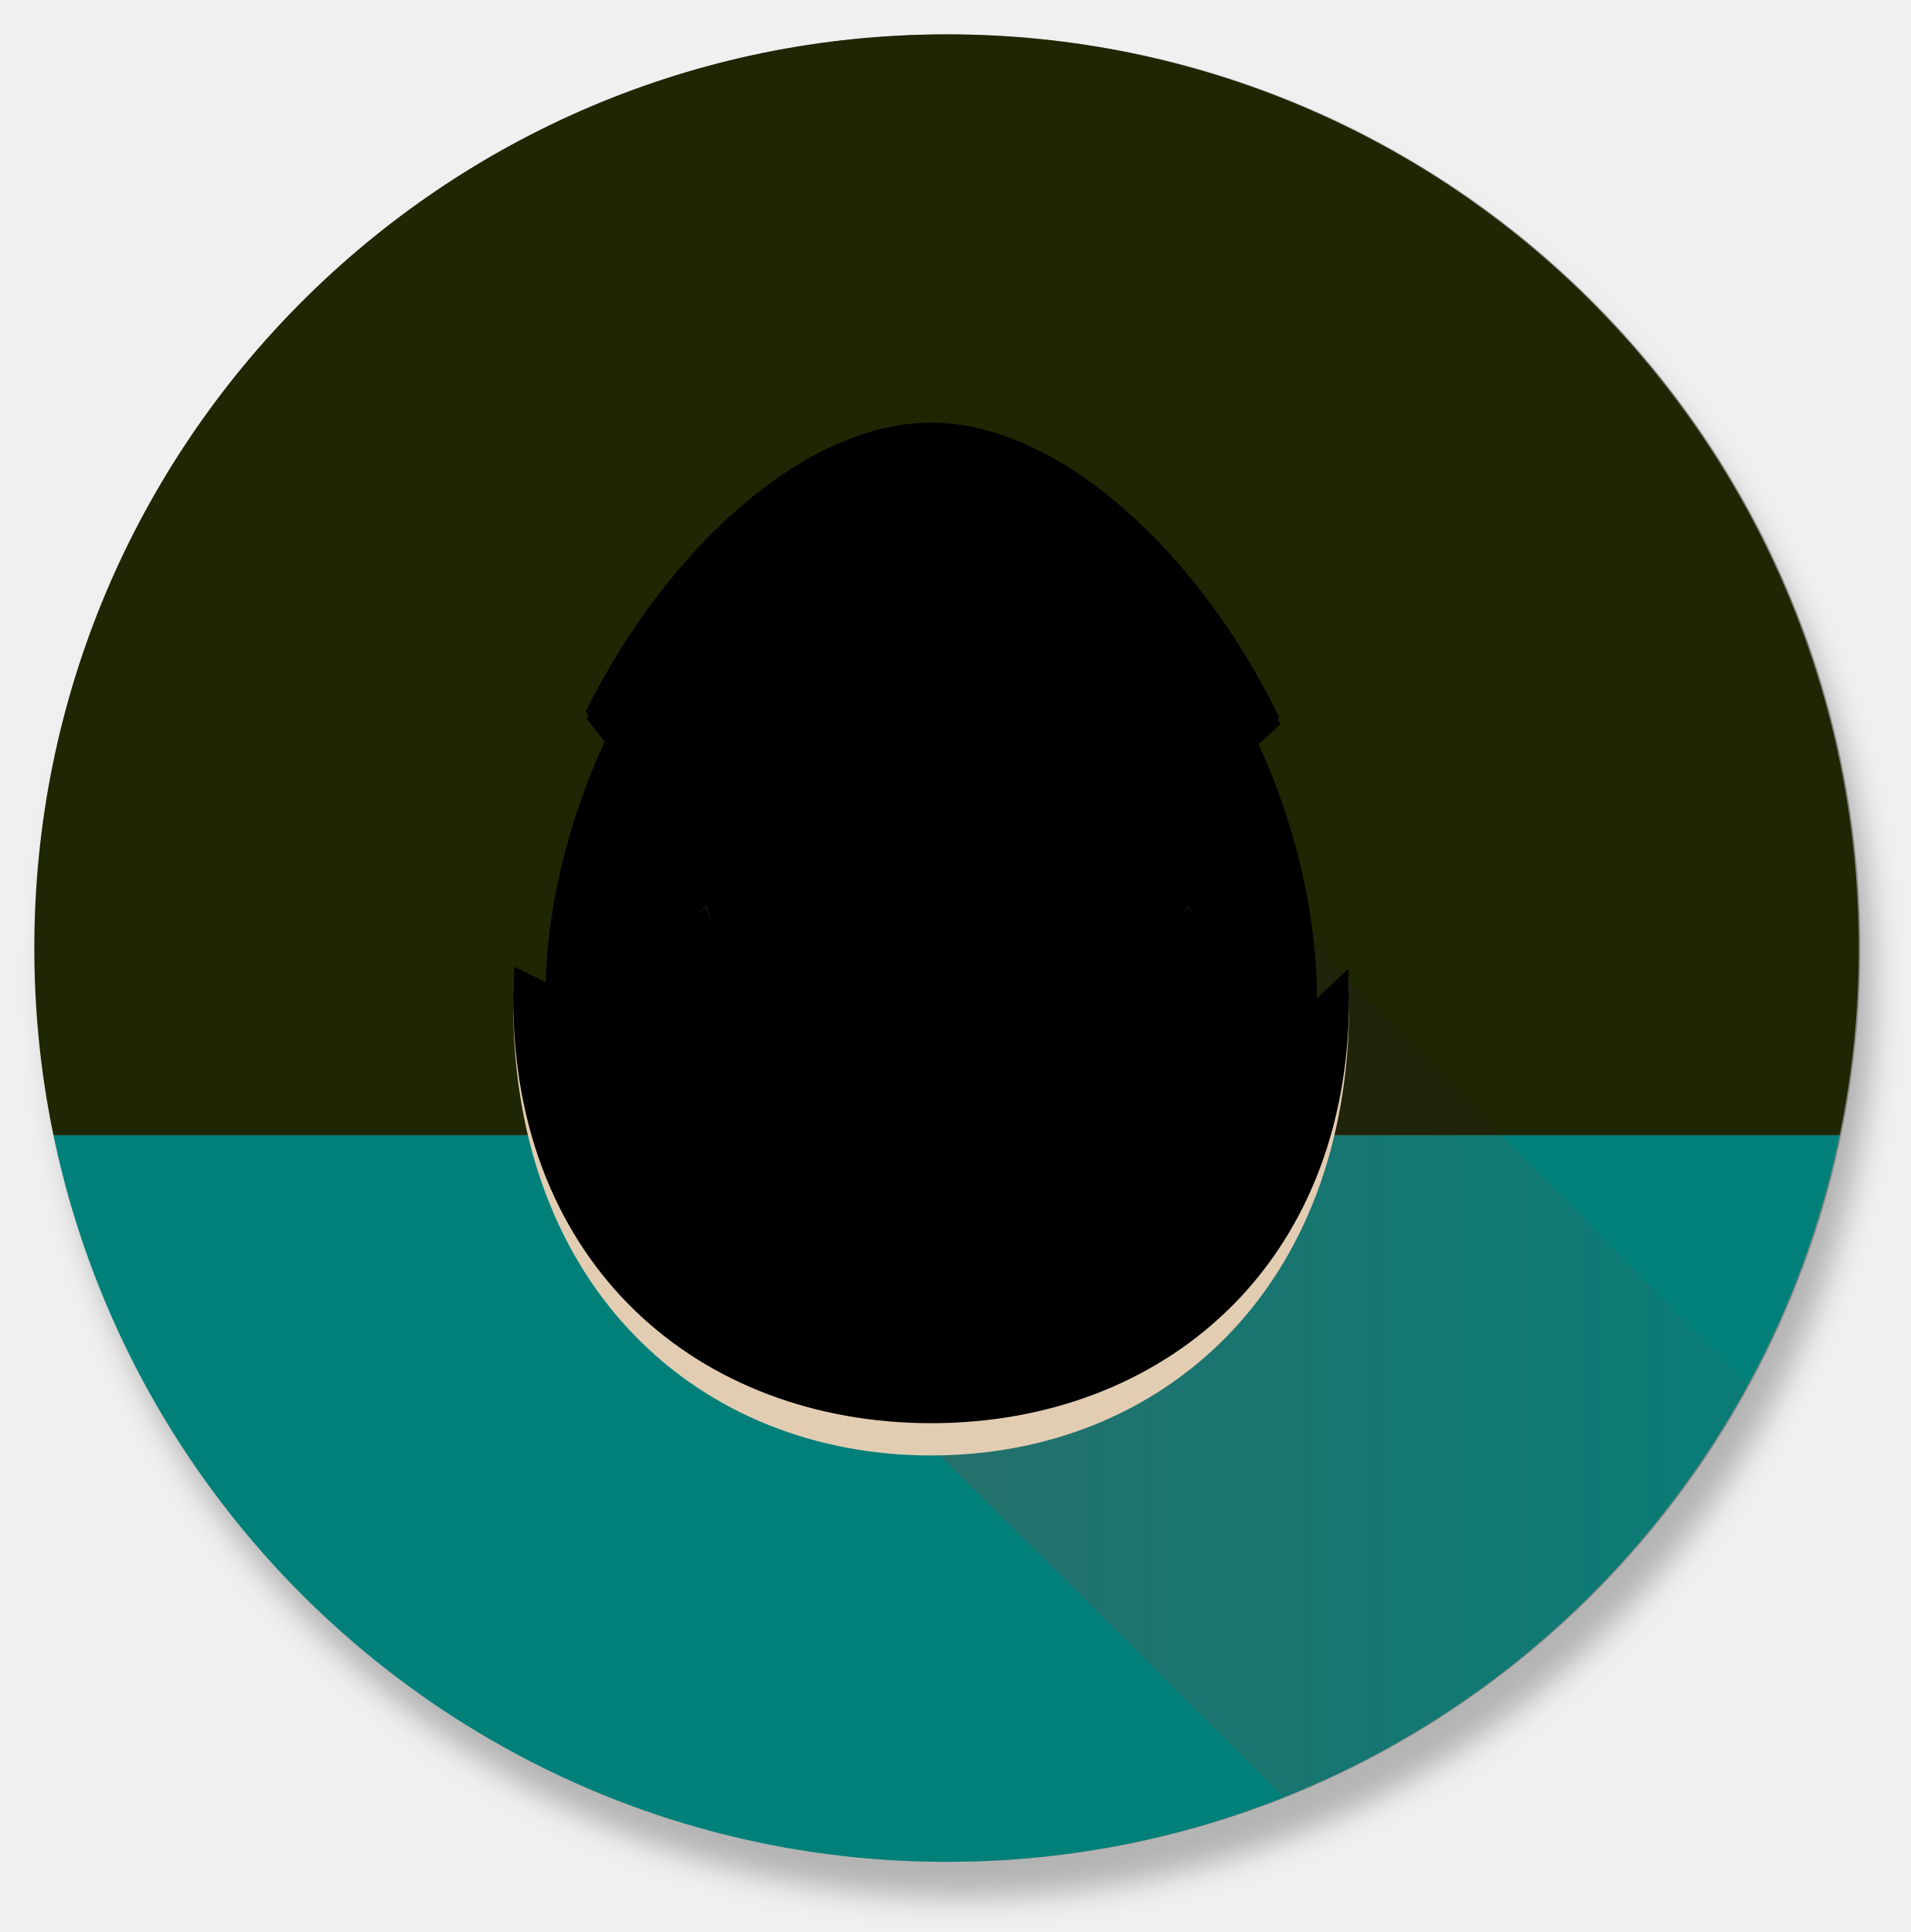
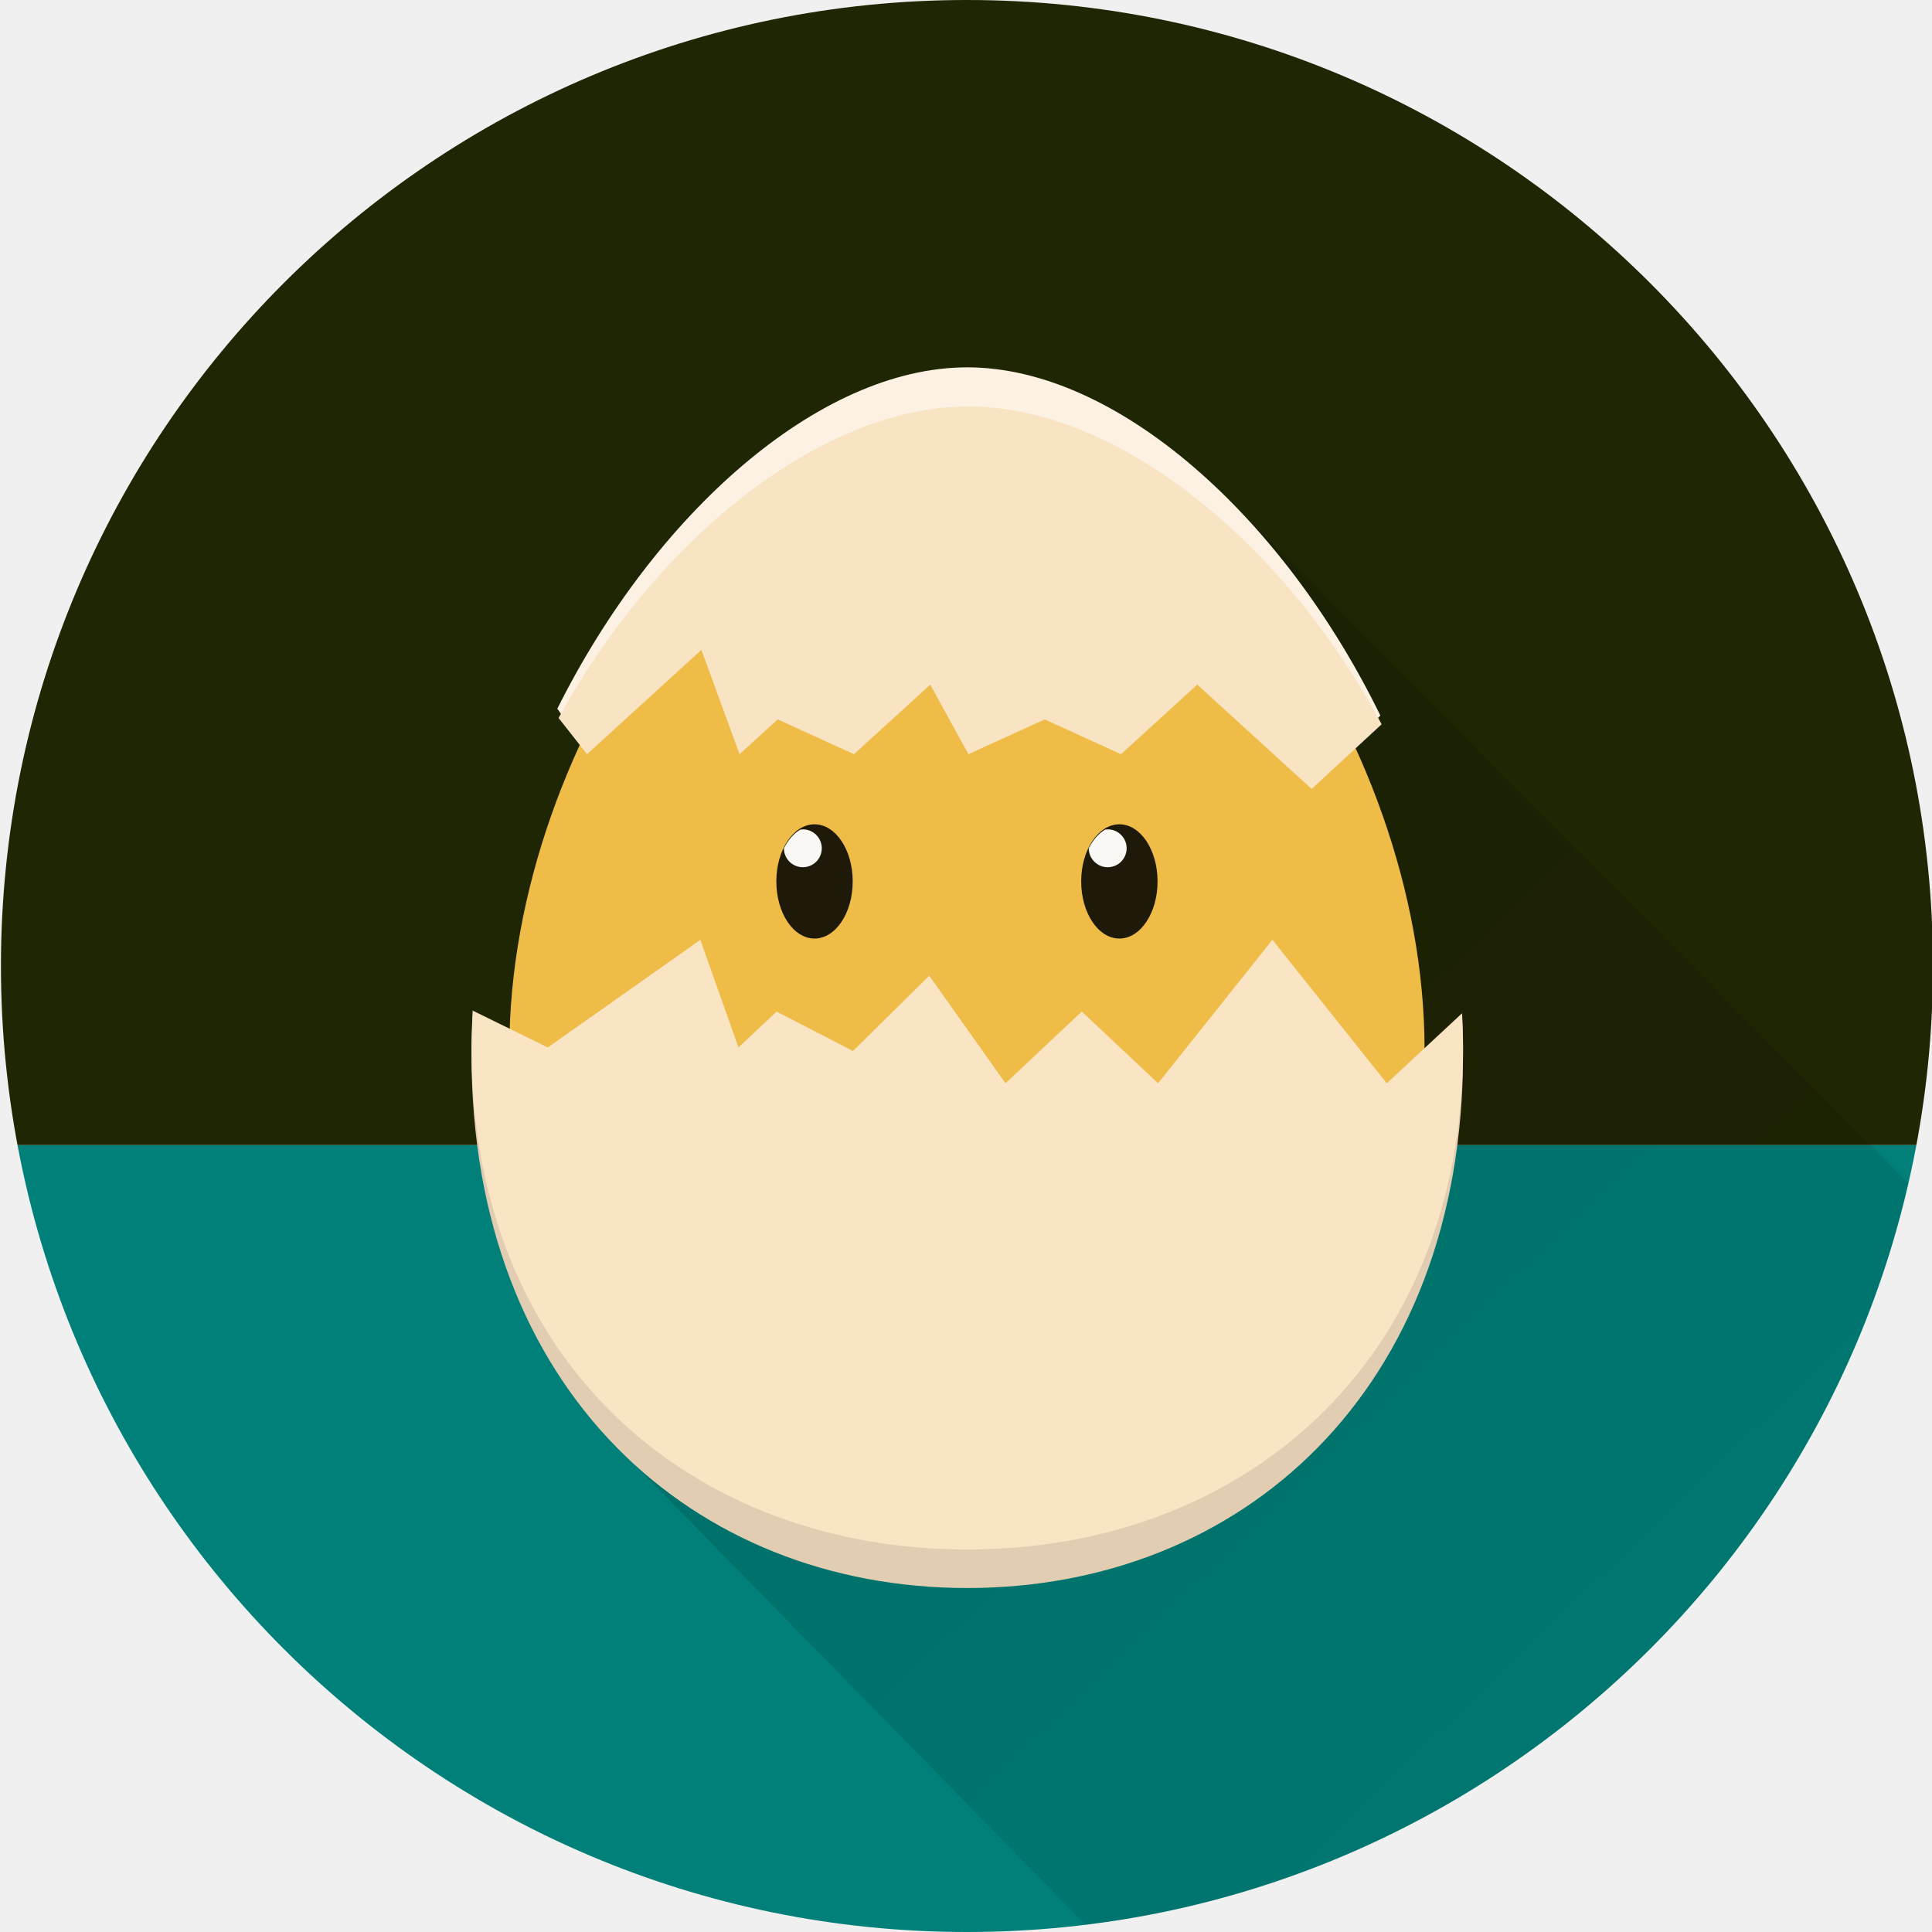
- <svg xmlns="http://www.w3.org/2000/svg" version="1.1" viewBox="0 0 126.58 128">
+ <svg xmlns="http://www.w3.org/2000/svg" xmlns:xlink="http://www.w3.org/1999/xlink" width="3061" height="3061">
  <defs>
-     <style>.d1103f53-cdd8-4e15-b9ef-ecdc9c405dfb{fill-rule:evenodd;fill:#e2cdb3}</style>
-     <linearGradient id="a" x1="40.673" x2="172.28" y1="106.55" y2="106.55" gradientTransform="matrix(.70575 0 0 .70575 14.838 21.6)" gradientUnits="userSpaceOnUse">
-       <stop offset="0" />
-       <stop offset="1" stop-opacity="0" />
+     <linearGradient x1="5.235%" y1=".497%" x2="95.214%" y2="100%" id="c">
+       <stop stop-opacity=".8" offset="0%" />
+       <stop stop-opacity=".2" offset="100%" />
    </linearGradient>
-     <filter id="c" width="1.046" height="1.057" x="-.019" y="-.019" color-interpolation-filters="sRGB">
-       <feFlood flood-color="#000" flood-opacity=".502" result="flood" />
-       <feComposite in="flood" in2="SourceGraphic" operator="in" result="composite1" />
-       <feGaussianBlur in="composite1" result="blur" stdDeviation="1" />
-       <feOffset dx="1" dy="2.5" result="offset" />
-       <feComposite in="SourceGraphic" in2="offset" result="composite2" />
-     </filter>
-     <filter id="c-3" width="1.046" height="1.057" x="-.019" y="-.019" color-interpolation-filters="sRGB">
-       <feFlood flood-color="#000" flood-opacity=".502" result="flood" />
-       <feComposite in="flood" in2="SourceGraphic" operator="in" result="composite1" />
-       <feGaussianBlur in="composite1" result="blur" stdDeviation="1" />
-       <feOffset dx="1" dy="2.5" result="offset" />
-       <feComposite in="SourceGraphic" in2="offset" result="composite2" />
-     </filter>
-     <clipPath id="clipPath1121">
-       <circle cx="66.4" cy="66.4" r="63.8" fill="#1a1a1a" fill-rule="evenodd" stroke-miterlimit="2" stroke-opacity="0" filter="url(#c-3)" opacity=".5" transform="matrix(.94738 0 0 .94885 -.18948 -.18977)" style="paint-order:fill markers stroke" />
-     </clipPath>
+     <circle id="a" cx="1532" cy="1530.5" r="1530.5" />
  </defs>
-   <circle cx="66.4" cy="66.4" r="63.8" fill="#1a1a1a" fill-rule="evenodd" stroke-miterlimit="2" stroke-opacity="0" filter="url(#c)" opacity=".5" transform="matrix(.94738 0 0 .94885 -.089844 -.18977)" style="paint-order:fill markers stroke" />
-   <g clip-path="url(#clipPath1121)">
-     <rect width="135.67" height="55.394" x="-5.9" y="75.208" fill="#008079" stroke-width=".044" class="c8ccf376-3646-46eb-b290-624f85d06652" />
-     <rect width="135.67" height="80.575" x="-5.9" y="-5.368" fill="#1f2603" stroke-width=".044" class="bfb9031a-cf22-4c0e-a97b-1df27b9110f0" />
-     <path fill="url(#a)" fill-rule="evenodd" stroke="url(#a)" stroke-width=".054" d="m60.194 40.316c-0.266 0-0.534 0.014-0.802 0.039-5.48e-4 5.2e-5 -0.001-5.3e-5 -0.002 0-0.538 0.051-1.08 0.153-1.623 0.3-5.2e-4 1.41e-4 -0.001-1.41e-4 -0.002 0-0.543 0.148-1.088 0.343-1.631 0.581-0.272 0.119-0.545 0.249-0.815 0.389-0.812 0.421-1.618 0.937-2.409 1.534-0.527 0.398-1.047 0.833-1.557 1.301-0.255 0.234-0.508 0.478-0.758 0.729-0.5 0.501-0.989 1.032-1.464 1.593-2.67e-4 3.16e-4 2.66e-4 0.001 0 0.002-0.475 0.561-0.936 1.15-1.38 1.764-1.555 2.15-2.907 4.606-3.935 7.224-0.294 0.748-0.561 1.51-0.799 2.281-0.119 0.386-0.231 0.773-0.335 1.163-1.37e-4 5.08e-4 1.35e-4 0.001 0 0.002-0.312 1.17-0.556 2.358-0.722 3.554-0.111 0.798-0.187 1.598-0.225 2.399-0.019 0.4-0.03 0.801-0.03 1.201 1.6e-5 0.777 0.032 1.532 0.092 2.269 0.002 0.022 0.003 0.044 5e-3 0.066 0.003 0.036 0.008 0.071 0.012 0.107 0.123 1.401 0.35 2.728 0.674 3.979 0.017 0.066 0.032 0.133 0.049 0.199 0.021 0.077 0.044 0.15 0.066 0.226 0.165 0.589 0.349 1.163 0.556 1.716 0.118 0.314 0.243 0.623 0.374 0.925 0.129 0.299 0.262 0.592 0.404 0.879 0.285 0.579 0.594 1.134 0.927 1.665 9.76e-4 0.002 0.002 0.003 0.003 5e-3 0.166 0.266 0.339 0.526 0.517 0.779 0.176 0.252 0.356 0.497 0.543 0.737 4.67e-4 5.99e-4 0.001 9.78e-4 0.002 0.002 8.87e-4 0.001 0.002 0.002 0.003 0.003 0.284 0.364 0.585 0.711 0.893 1.047 0.099 0.108 0.196 0.218 0.297 0.323 0.005 5e-3 0.01 0.01 0.015 0.015l0.002 0.002c0.004 0.005 0.009 0.01 0.013 0.015 0.013 0.013 0.027 0.025 0.039 0.038 0.009 0.009 0.018 0.017 0.026 0.026 0.01 0.011 0.021 0.021 0.031 0.031 0.012 0.013 0.025 0.025 0.038 0.038 0.039 0.041 0.08 0.079 0.12 0.12 0.034 0.035 0.069 0.067 0.103 0.102 0.047 0.049 0.097 0.096 0.144 0.144 0.057 0.059 0.118 0.115 0.176 0.174 0.07 0.073 0.142 0.145 0.215 0.215 23.074 22.97 47.172 46.859 70.891 70.409 3.916 3.888 8.745 7.428 14.795 7.428 10.21 0 18.487-7.475 18.487-20.266 0-9.145-5.09-18.531-11.11-23.139-24.344-23.232-48.073-48.215-69.271-69.413-0.119-0.122-0.239-0.243-0.359-0.361-0.108-0.11-0.216-0.218-0.325-0.325-0.093-0.095-0.187-0.188-0.281-0.281-0.08-0.082-0.16-0.163-0.241-0.243-0.072-0.073-0.144-0.145-0.217-0.217-0.049-0.05-0.098-0.099-0.148-0.148-0.044-0.045-0.089-0.089-0.133-0.133-0.036-0.036-0.071-0.073-0.107-0.108-0.027-0.027-0.054-0.054-0.08-0.08-0.02-0.021-0.04-0.042-0.061-0.062-0.019-0.019-0.039-0.037-0.057-0.056l-0.002-0.002c-0.003-0.003-4e-3 -0.006-0.007-0.008-6e-3 -6e-3 -0.012-0.012-0.018-0.018l-5e-3 -5e-3c-0.001-0.002-0.004-2e-3 -5e-3 -0.003-0.12-0.12-0.243-0.233-0.364-0.349-0.119-0.115-0.237-0.232-0.358-0.343-0.011-0.01-0.02-0.021-0.031-0.031-0.002-0.002-0.003-0.003-5e-3 -5e-3 -0.254-0.233-0.509-0.457-0.768-0.673-0.001-9.76e-4 -0.002-0.002-0.003-0.003-5.96e-4 -4.98e-4 -9.78e-4 -0.001-0.002-0.002-0.258-0.216-0.519-0.422-0.781-0.62-0.001-8.87e-4 -0.002-0.002-0.003-0.003-0.262-0.198-0.526-0.387-0.791-0.566-0.268-0.181-0.537-0.354-0.807-0.515-6.48e-4 -3.86e-4 -9.76e-4 -0.001-0.002-0.002-0.807-0.482-1.623-0.874-2.44-1.165-0.272-0.097-0.544-0.182-0.815-0.256-0.544-0.148-1.086-0.249-1.624-0.3-0.269-0.025-0.537-0.039-0.804-0.039z" opacity=".5" style="mix-blend-mode:color" />
-     <g stroke-width=".065" transform="matrix(1.1618 0 0 1.1636 -11.166 -10.922)">
-       <path d="m62.711 35.284c-10.156 0-22.005 15.789-22.005 31.014s9.852 24.122 22.005 24.122 22.005-8.897 22.005-24.122-11.849-31.014-22.005-31.014z" class="434927b1-b62e-41a1-85d4-12dc9e893b7e" />
-       <path d="m86.504 64.778-3.619 3.587-5.499-7.352-5.499 7.352-3.667-3.675-3.667 3.675-3.668-5.511-3.667 3.86-3.671-2.024-1.834 1.837-1.834-5.511-7.335 5.511-3.611-1.885s-0.057 1.257-0.057 1.885c0 16.241 10.674 25.73 23.839 25.73s23.838-9.489 23.838-25.73q-0.001-0.873-0.05-1.749z" class="d1103f53-cdd8-4e15-b9ef-ecdc9c405dfb" />
-       <path d="m62.711 33.449c-7.129 0-15.027 7.067-19.705 16.465l1.367 1.913 5.499-5.511 1.834 5.511 1.834-1.838 3.667 1.838 3.667-3.675 1.834 3.675 3.667-1.838 3.667 1.838 3.668-3.675 5.499 5.511 3.364-3.419c-4.65-9.558-12.65-16.794-19.862-16.794z" class="236ecd15-c982-4eb5-93ac-b08221203b4e" />
-       <ellipse cx="55.375" cy="58.255" class="7958d8f3-6a5a-4841-ae4a-57eb7ddf450c" rx="1.834" ry="2.757" />
-       <ellipse cx="70.047" cy="58.255" class="7958d8f3-6a5a-4841-ae4a-57eb7ddf450c" rx="1.834" ry="2.757" />
-       <path d="m69.497 55.688a0.985 0.987 0 0 0-0.124 0.009c-0.317 0.189-0.591 0.506-0.792 0.908a0.917 0.919 0 1 0 0.917-0.919z" class="8d0f6148-f92c-4962-83ab-fd87f0e1ea6b" />
-       <path d="m54.825 55.688a0.985 0.987 0 0 0-0.124 0.009c-0.317 0.189-0.591 0.506-0.792 0.908a0.917 0.919 0 1 0 0.917-0.919z" class="8d0f6148-f92c-4962-83ab-fd87f0e1ea6b" />
-       <path d="m62.776 35.284c-7.129 0-15.027 6.45-19.705 15.022l1.367 1.745 5.499-5.031 1.834 5.031 1.834-1.677 3.667 1.677 3.667-3.353 1.834 3.353 3.667-1.677 3.667 1.677 3.668-3.353 5.499 5.03 3.364-3.119c-4.65-8.722-12.65-15.324-19.862-15.324z" class="0aa0fe2b-2b82-41a2-a160-82ad7d75e0ca" />
-       <path d="m86.504 64.557-3.619 3.375-5.499-6.919-5.499 6.919-3.667-3.46-3.667 3.46-3.668-5.187-3.667 3.631-3.671-1.902-1.834 1.73-1.834-5.187-7.335 5.187-3.612-1.776s-0.057 1.183-0.057 1.774c0 15.285 10.674 24.217 23.839 24.217s23.838-8.932 23.838-24.217q0-0.819-0.049-1.644z" class="0aa0fe2b-2b82-41a2-a160-82ad7d75e0ca" />
+   <g fill="none" fill-rule="evenodd">
+     <mask id="b" fill="#fff">
+       <use xlink:href="#a" />
+     </mask>
+     <g mask="url(#b)" fill-rule="nonzero">
+       <path fill="#008079" d="M0 1814.17h3061.42v1247.24H0z" />
+       <path fill="#1F2603" d="M0 0h3061.42v1814.17H0z" />
+     </g>
+     <path fill-opacity=".2" fill="url(#c)" mask="url(#b)" d="m1002 2317 970-1500 1414 1422-325 1085H1972l-138-158z" />
+     <g mask="url(#b)">
+       <g transform="translate(747 582)">
+         <path d="M785 61C450.378 61 60 580.17 60 1080.813 60 1581.455 384.605 1874 785 1874s725-292.545 725-793.188C1510 580.17 1119.6 61 785 61Z" fill="#EFBC48" fill-rule="nonzero" />
+         <path d="m1569.359 1030.758-119.241 117.898L1268.933 907l-181.185 241.656-120.84-120.817-120.839 120.817-120.86-181.151-120.84 126.87-120.968-66.536-60.43 60.398-60.43-181.152-241.68 181.152-118.985-61.954S0 1067.607 0 1088.237C0 1622.079 351.712 1934 785.51 1934c433.8 0 785.49-311.921 785.49-845.763a1064.319 1064.319 0 0 0-1.641-57.479Z" fill="#E2CDB3" />
+         <path d="M785.41 0C550.47 0 290.16 232.145 136 540.856l45.07 62.85 181.214-181.03 60.44 181.03 60.44-60.38 120.86 60.38 120.86-120.737 60.44 120.737 120.86-60.38 120.86 60.38 120.88-120.737L1329.14 664 1440 551.676C1286.756 237.704 1023.1 0 785.41 0Z" fill="#FCF1E3" fill-rule="nonzero" />
+         <ellipse fill="#1F190A" fill-rule="nonzero" cx="543.5" cy="814.5" rx="60.5" ry="90.5" />
+         <ellipse fill="#1F190A" fill-rule="nonzero" cx="1026.5" cy="814.5" rx="60.5" ry="90.5" />
+         <path d="M1008 732.064c-1.36.012-2.718.111-4.065.296-10.374 6.16-19.33 16.514-25.935 29.64 0 16.569 13.431 30 30 30 16.569 0 30-13.431 30-30 0-16.569-13.431-30-30-30v.064ZM525 732.064c-1.36.012-2.718.111-4.065.296-10.374 6.16-19.35 16.514-25.935 29.64 0 16.569 13.431 30 30 30 16.569 0 30-13.431 30-30 0-16.569-13.431-30-30-30v.064Z" fill="#F9F8F4" fill-rule="nonzero" />
+         <path d="M787.41 62C552.47 62 292.16 273.92 138 555.564l45.07 57.347 181.214-165.288 60.44 165.288 60.44-55.089 120.86 55.089 120.86-110.178 60.44 110.178 120.86-55.089 120.86 55.089 120.88-110.178L1331.14 668 1442 565.512C1288.756 278.926 1025.1 62 787.41 62Z" fill="#F8E4C3" fill-rule="nonzero" />
+         <path d="m1569.401 1023.424-119.24 110.885L1268.975 907l-181.185 227.31-120.84-113.655-120.84 113.654-120.86-170.397-120.84 119.278-120.967-62.493-60.43 56.827-60.431-170.396-241.68 170.396-119.027-58.36S0 1058.035 0 1077.439C0 1579.577 351.712 1873 785.51 1873c433.8 0 785.49-293.423 785.49-795.56 0-17.935-.533-35.94-1.599-54.016Z" fill="#F9E4C4" fill-rule="nonzero" />
+       </g>
    </g>
  </g>
</svg>
